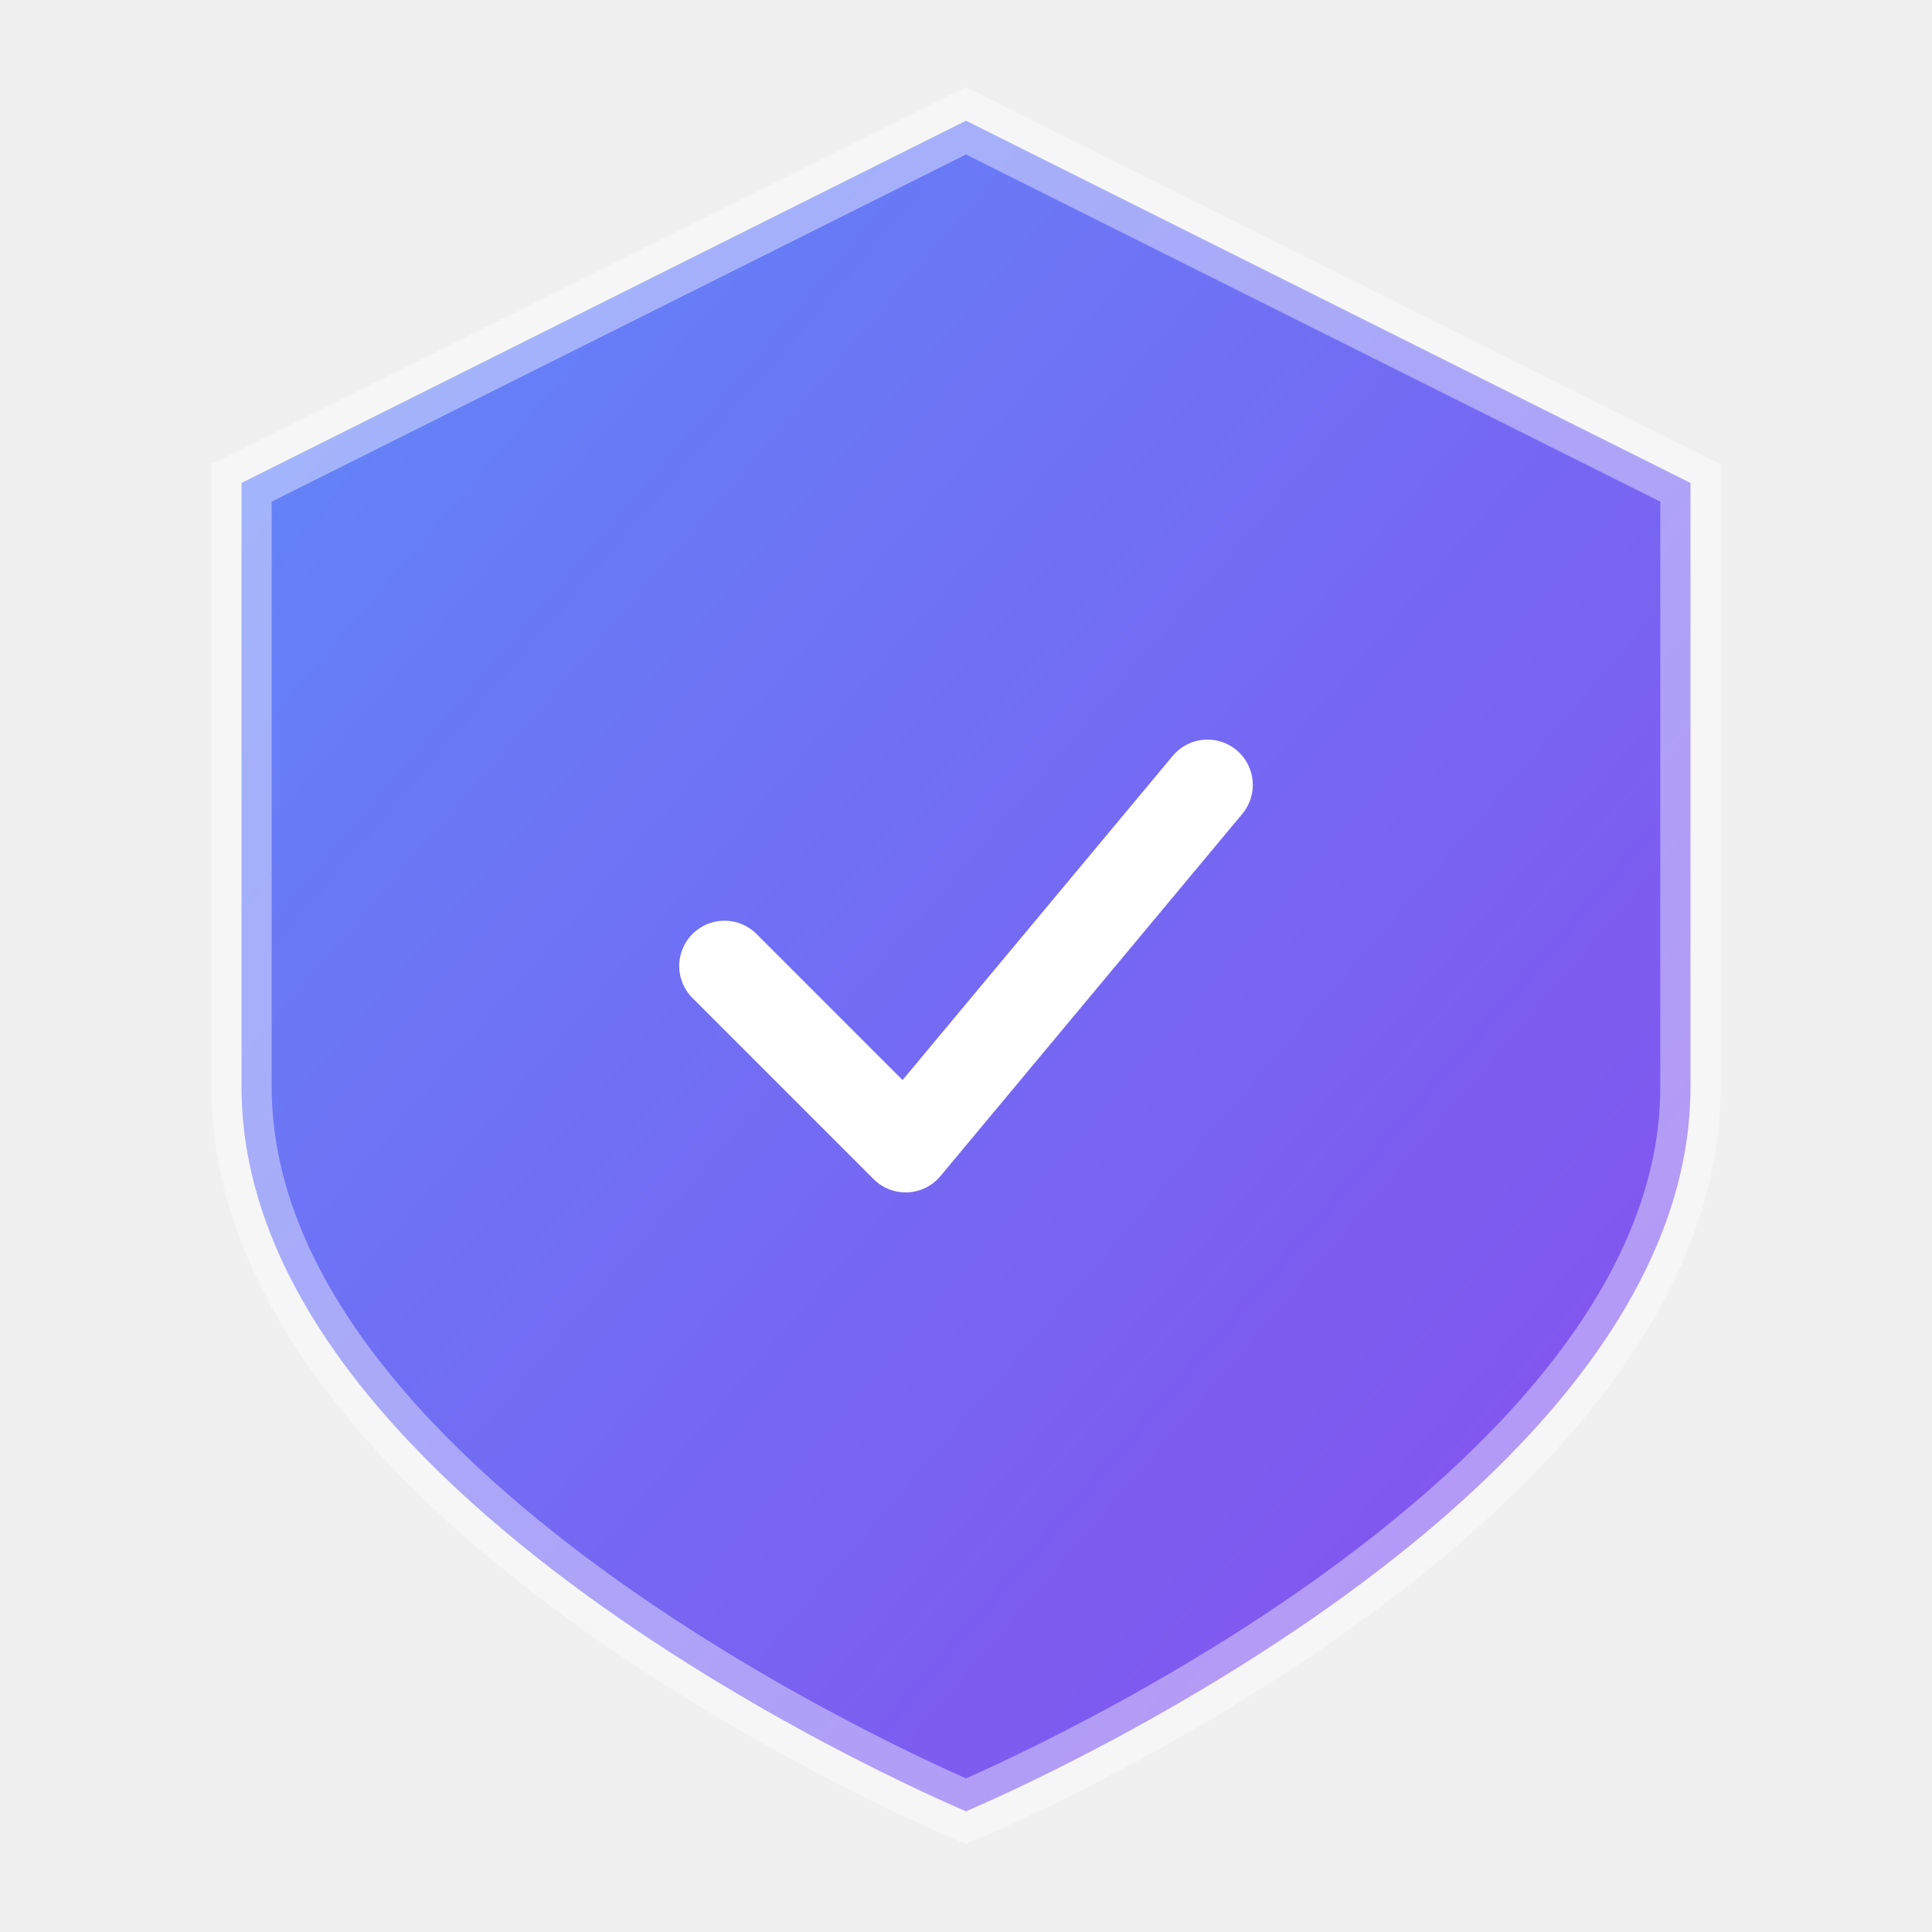
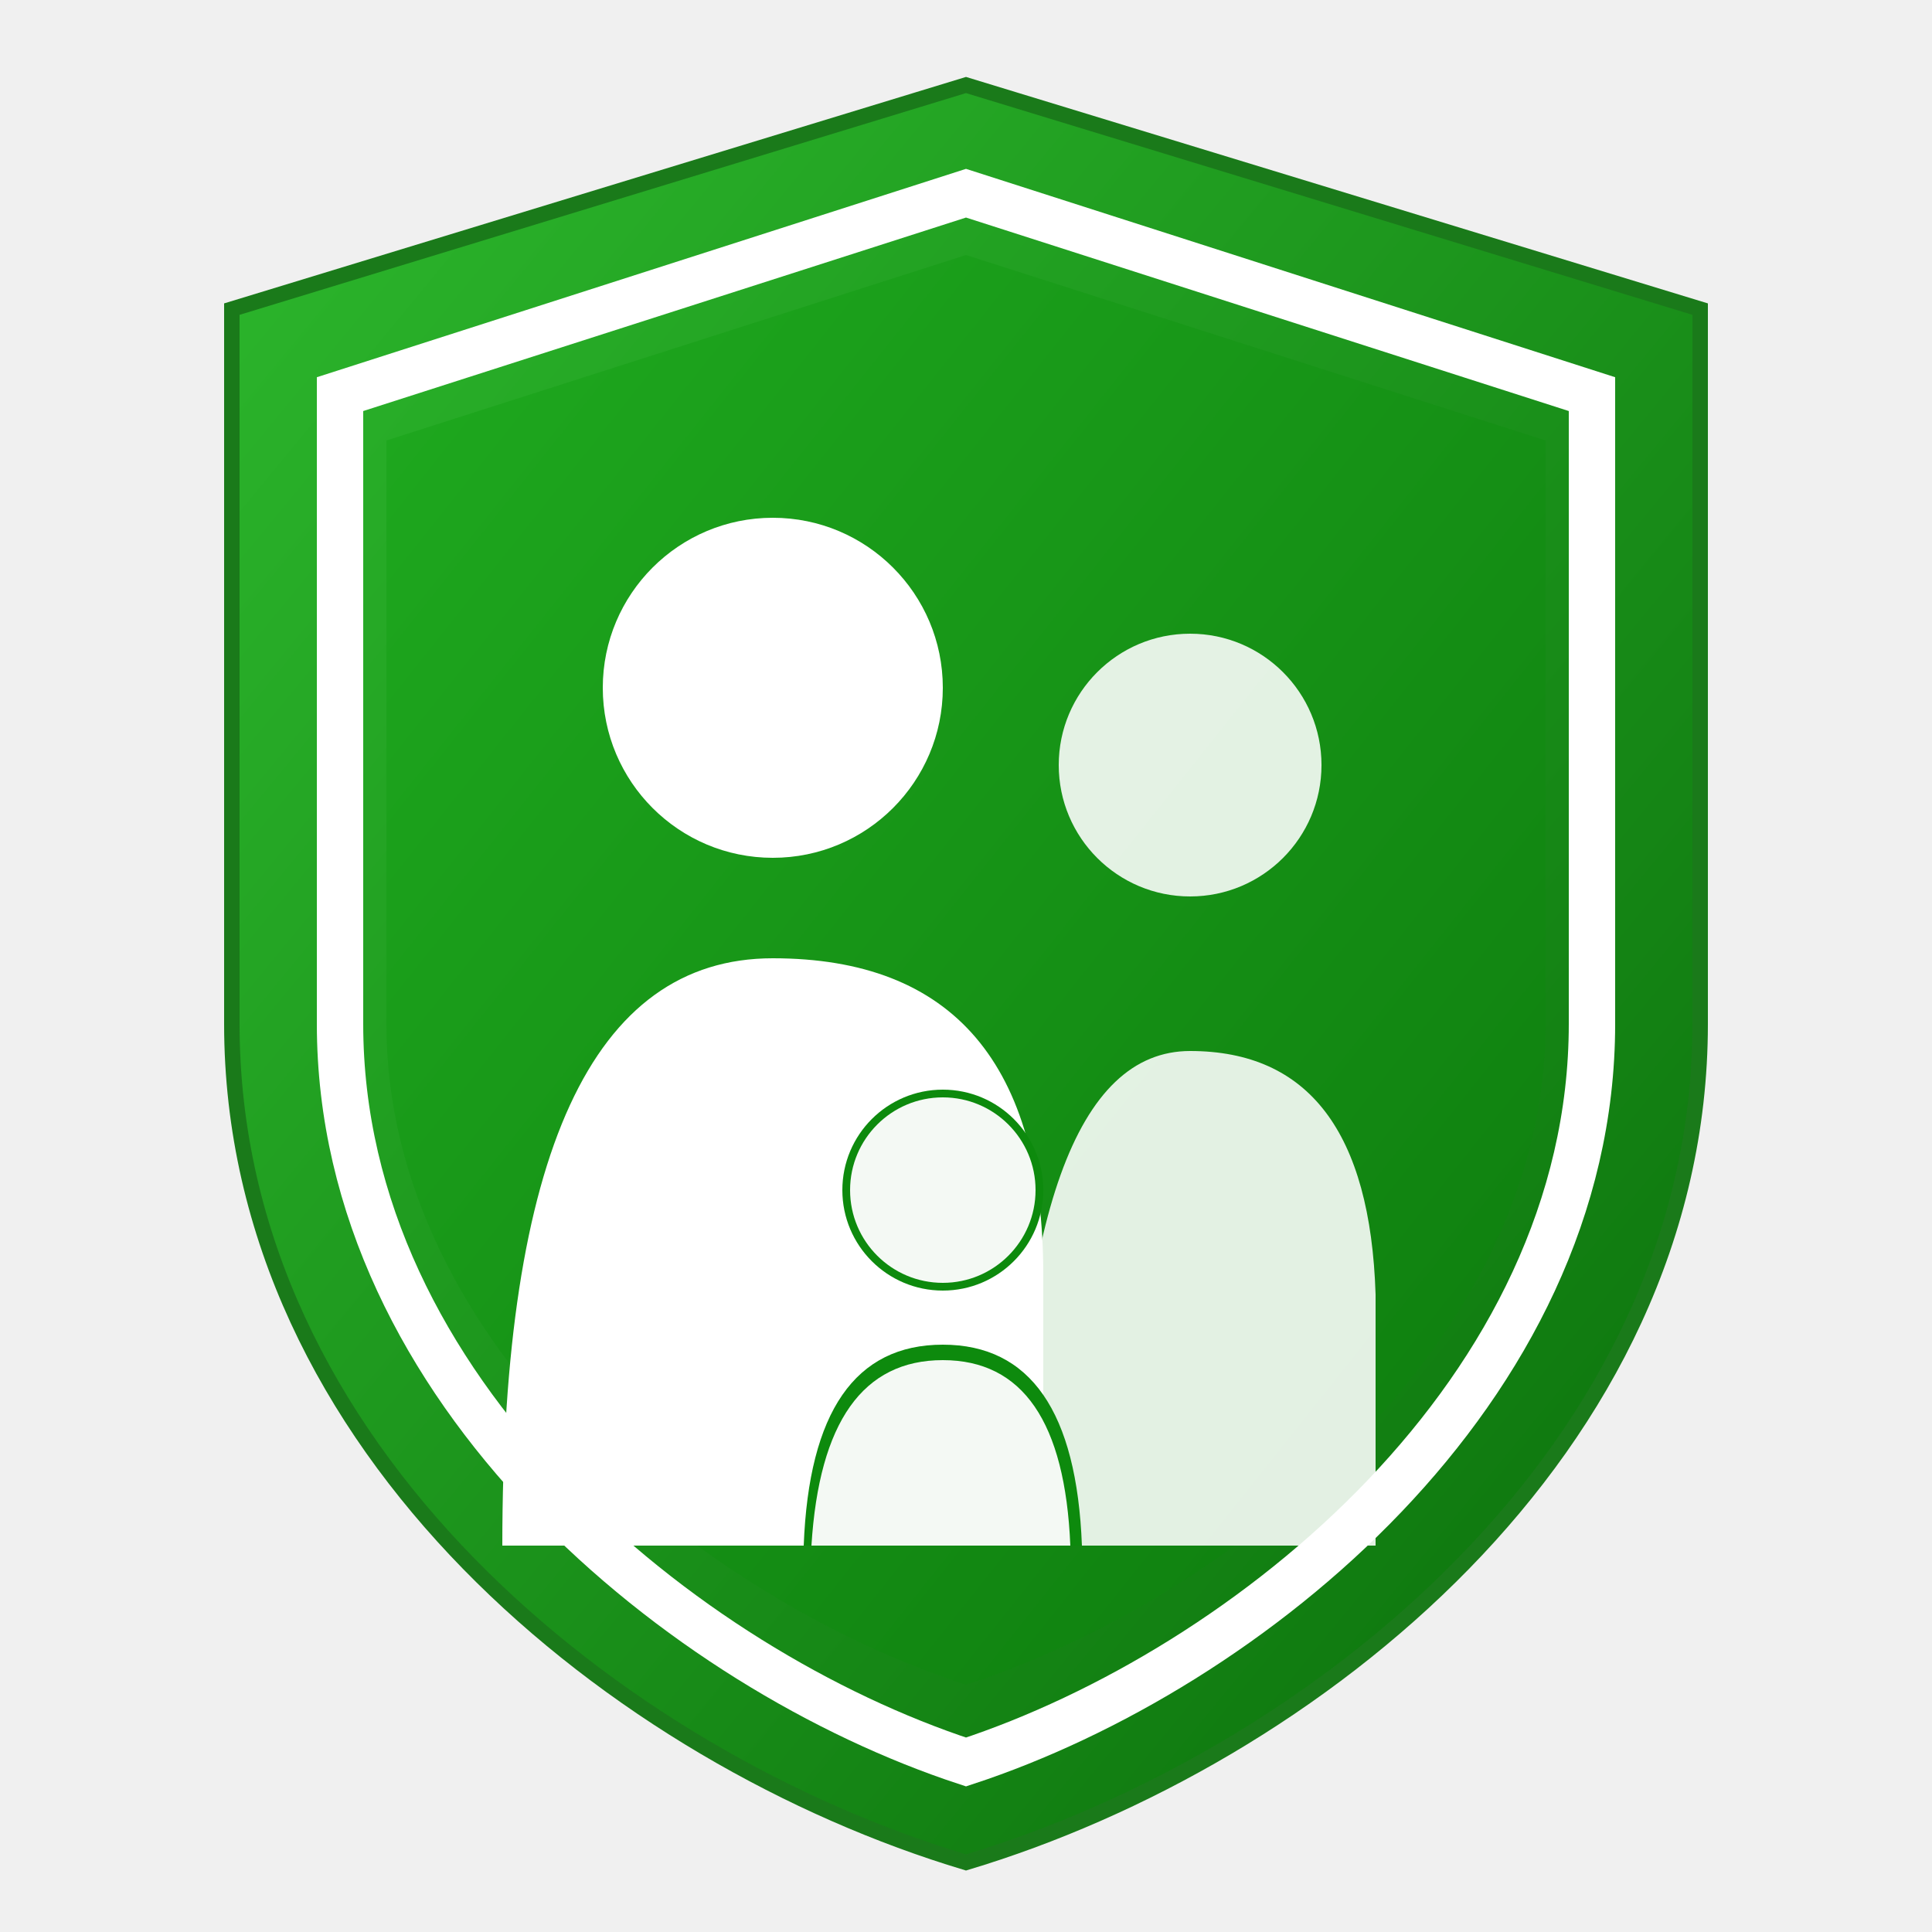
- <svg xmlns="http://www.w3.org/2000/svg" viewBox="0 0 64 64">
+ <svg xmlns="http://www.w3.org/2000/svg" viewBox="0 0 500 500">
  <defs>
-     <linearGradient id="shieldGrad" x1="0%" y1="0%" x2="100%" y2="100%">
-       <stop offset="0%" style="stop-color:#4f7df9" />
-       <stop offset="100%" style="stop-color:#7c3aed" />
+     <linearGradient id="shieldOuter" x1="0%" y1="0%" x2="100%" y2="100%">
+       <stop offset="0%" style="stop-color:#2db82d" />
+       <stop offset="100%" style="stop-color:#0a6e0a" />
+     </linearGradient>
+     <linearGradient id="shieldInner" x1="0%" y1="0%" x2="100%" y2="100%">
+       <stop offset="0%" style="stop-color:#1faa1f" />
+       <stop offset="100%" style="stop-color:#0d7a0d" />
    </linearGradient>
  </defs>
-   <path d="M32 4 L56 16 V36 C56 50 32 60 32 60 C32 60 8 50 8 36 V16 Z" fill="url(#shieldGrad)" opacity="0.9" />
-   <path d="M32 4 L56 16 V36 C56 50 32 60 32 60 C32 60 8 50 8 36 V16 Z" fill="none" stroke="white" stroke-width="2" opacity="0.4" />
-   <path d="M24 32 L30 38 L40 26" fill="none" stroke="white" stroke-width="3" stroke-linecap="round" stroke-linejoin="round" />
+   <path d="M250 22            C250 22 440 80 440 80            L440 265            C440 375 340 455 250 482            C160 455 60 375 60 265            L60 80 Z" fill="url(#shieldOuter)" stroke="#1a7a1a" stroke-width="4" />
+   <path d="M250 50            C250 50 412 102 412 102            L412 265            C412 360 323 432 250 456            C177 432 88 360 88 265            L88 102 Z" fill="none" stroke="white" stroke-width="12" />
+   <path d="M250 66            C250 66 400 114 400 114            L400 265            C400 348 318 414 250 436            C182 414 100 348 100 265            L100 114 Z" fill="url(#shieldInner)" />
+   <circle cx="200" cy="178" r="44" fill="white" />
+   <path d="M130 400 Q130 248 200 248 Q270 248 270 330 L270 400 Z" fill="white" />
+   <circle cx="308" cy="198" r="34" fill="rgba(255,255,255,0.88)" />
+   <path d="M262 400 Q264 272 308 272 Q354 272 356 335 L356 400 Z" fill="rgba(255,255,255,0.88)" />
+   <circle cx="244" cy="308" r="26" fill="#0d8a0d" />
+   <path d="M208 400 Q210 348 244 348 Q278 348 280 400 Z" fill="#0d8a0d" />
+   <circle cx="244" cy="308" r="24" fill="white" opacity="0.95" />
+   <path d="M210 400 Q213 352 244 352 Q275 352 277 400 Z" fill="white" opacity="0.95" />
</svg>
